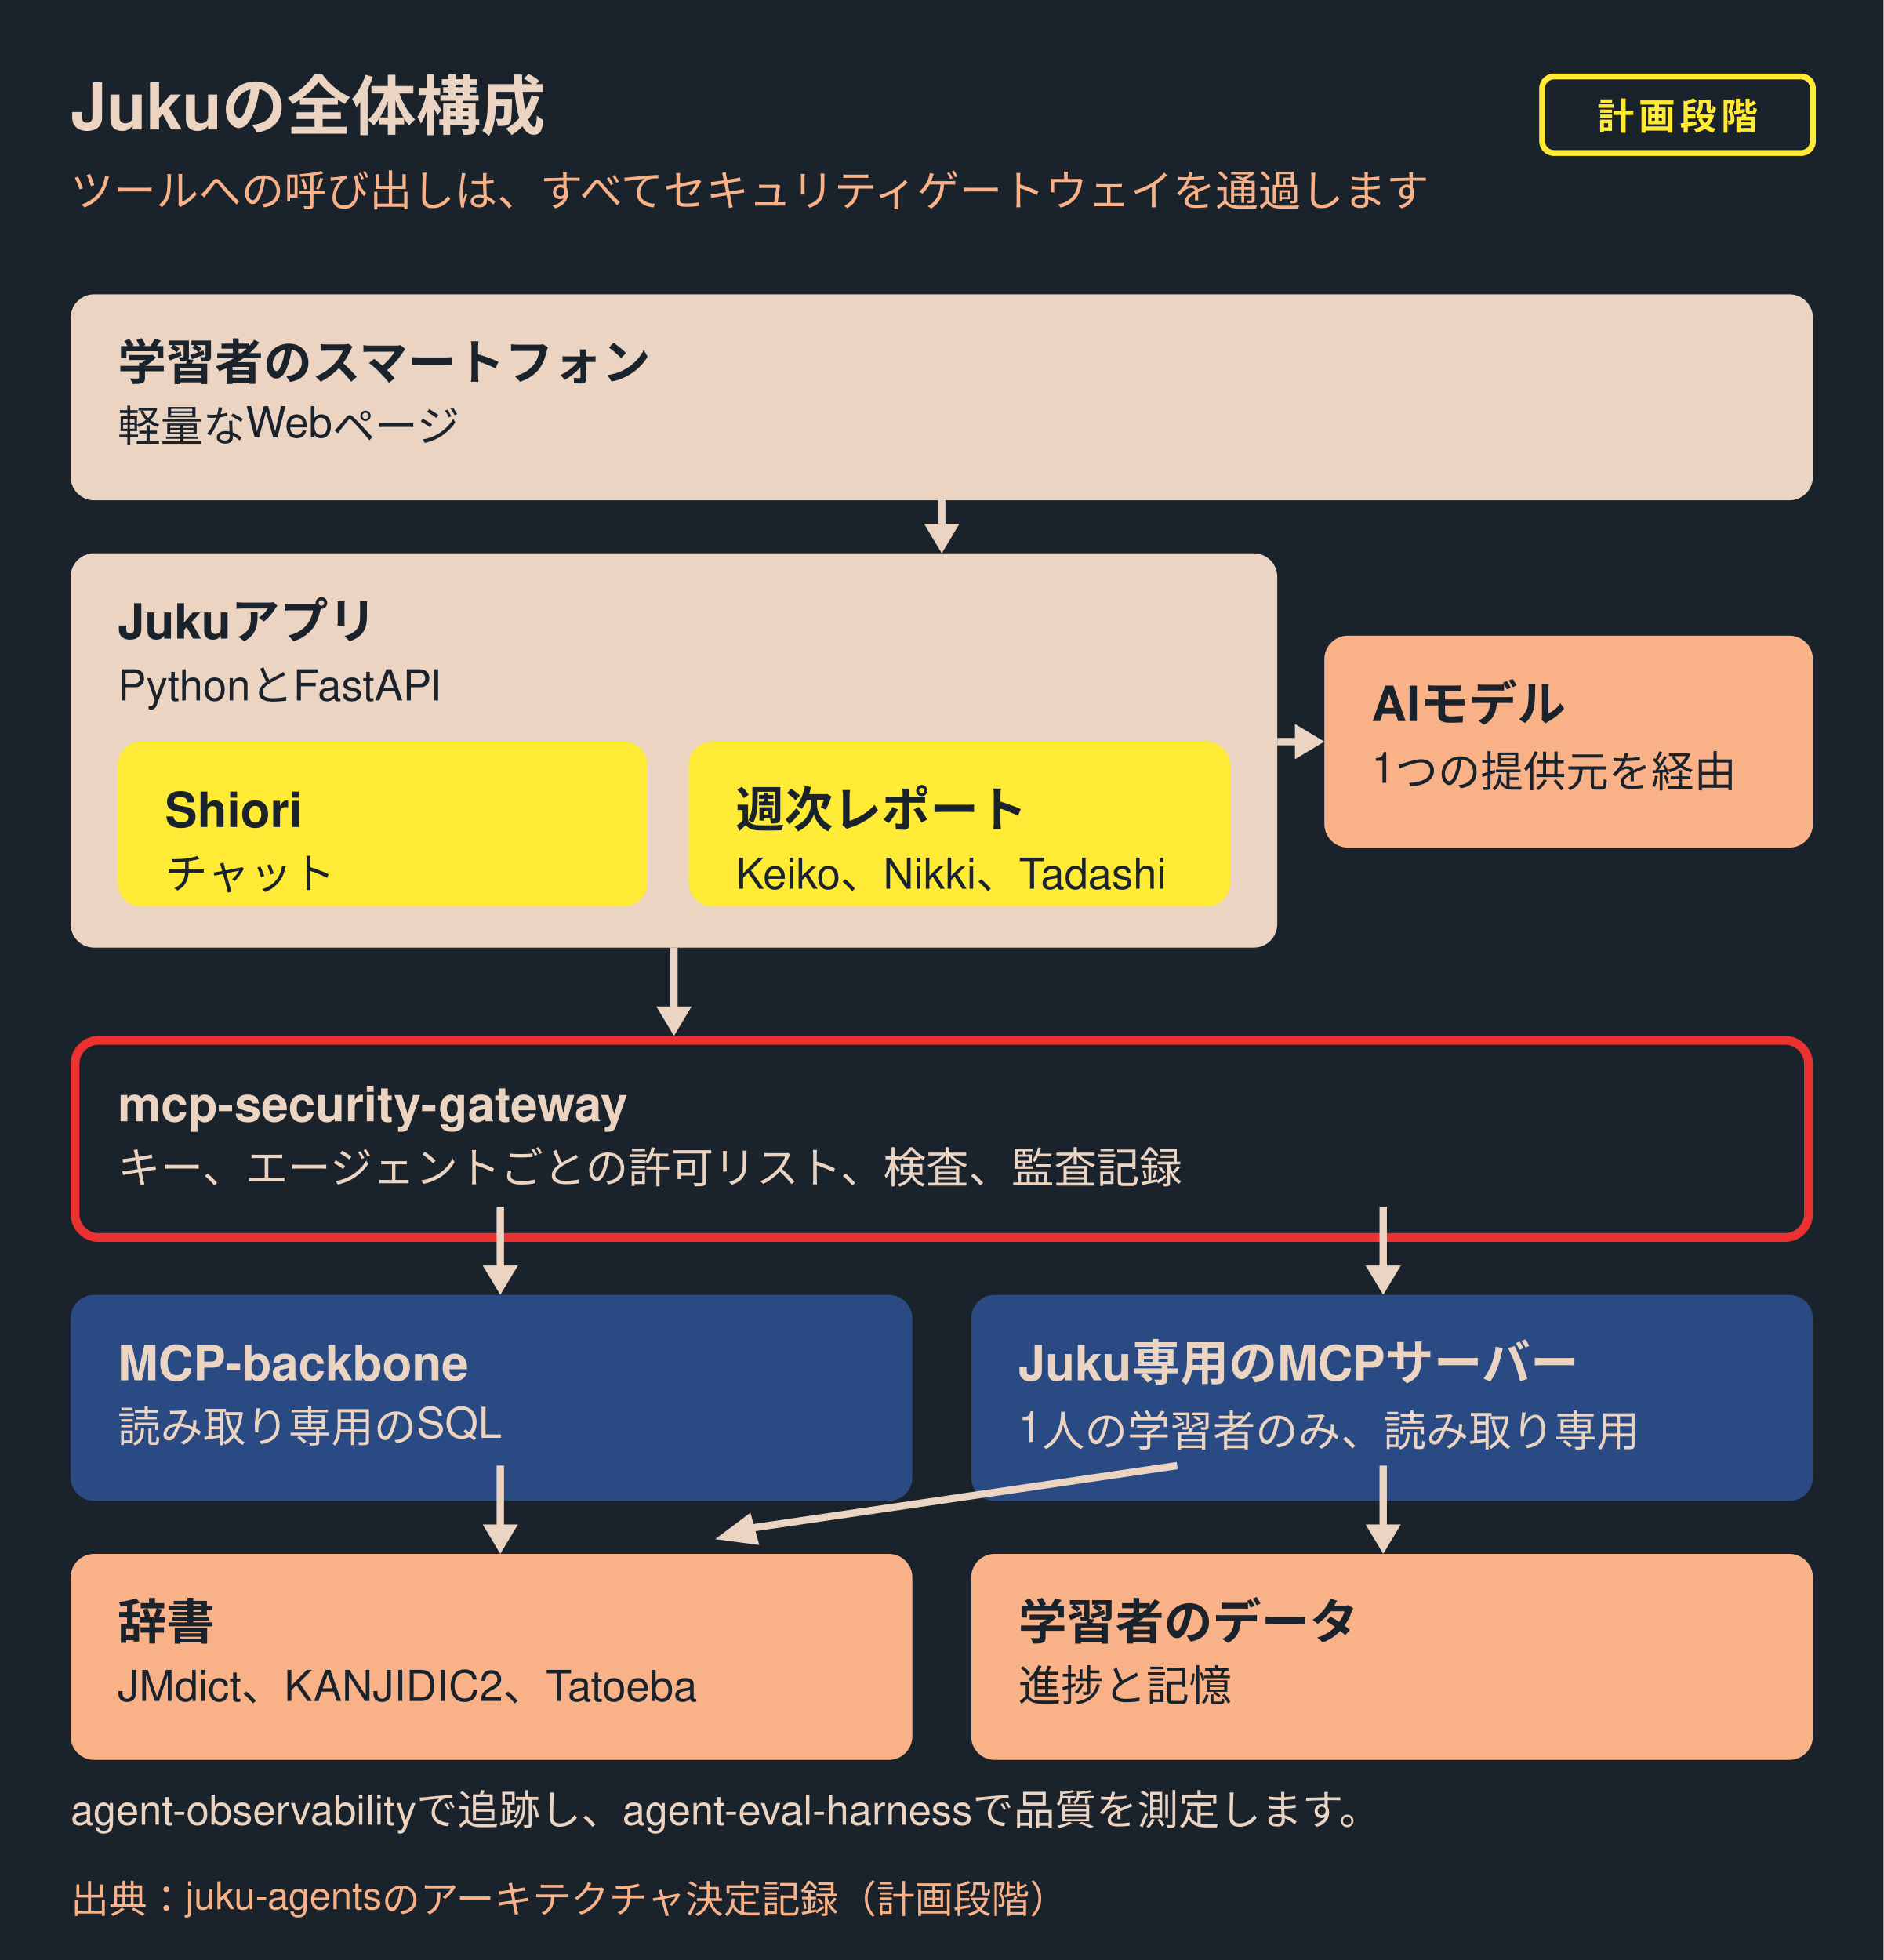
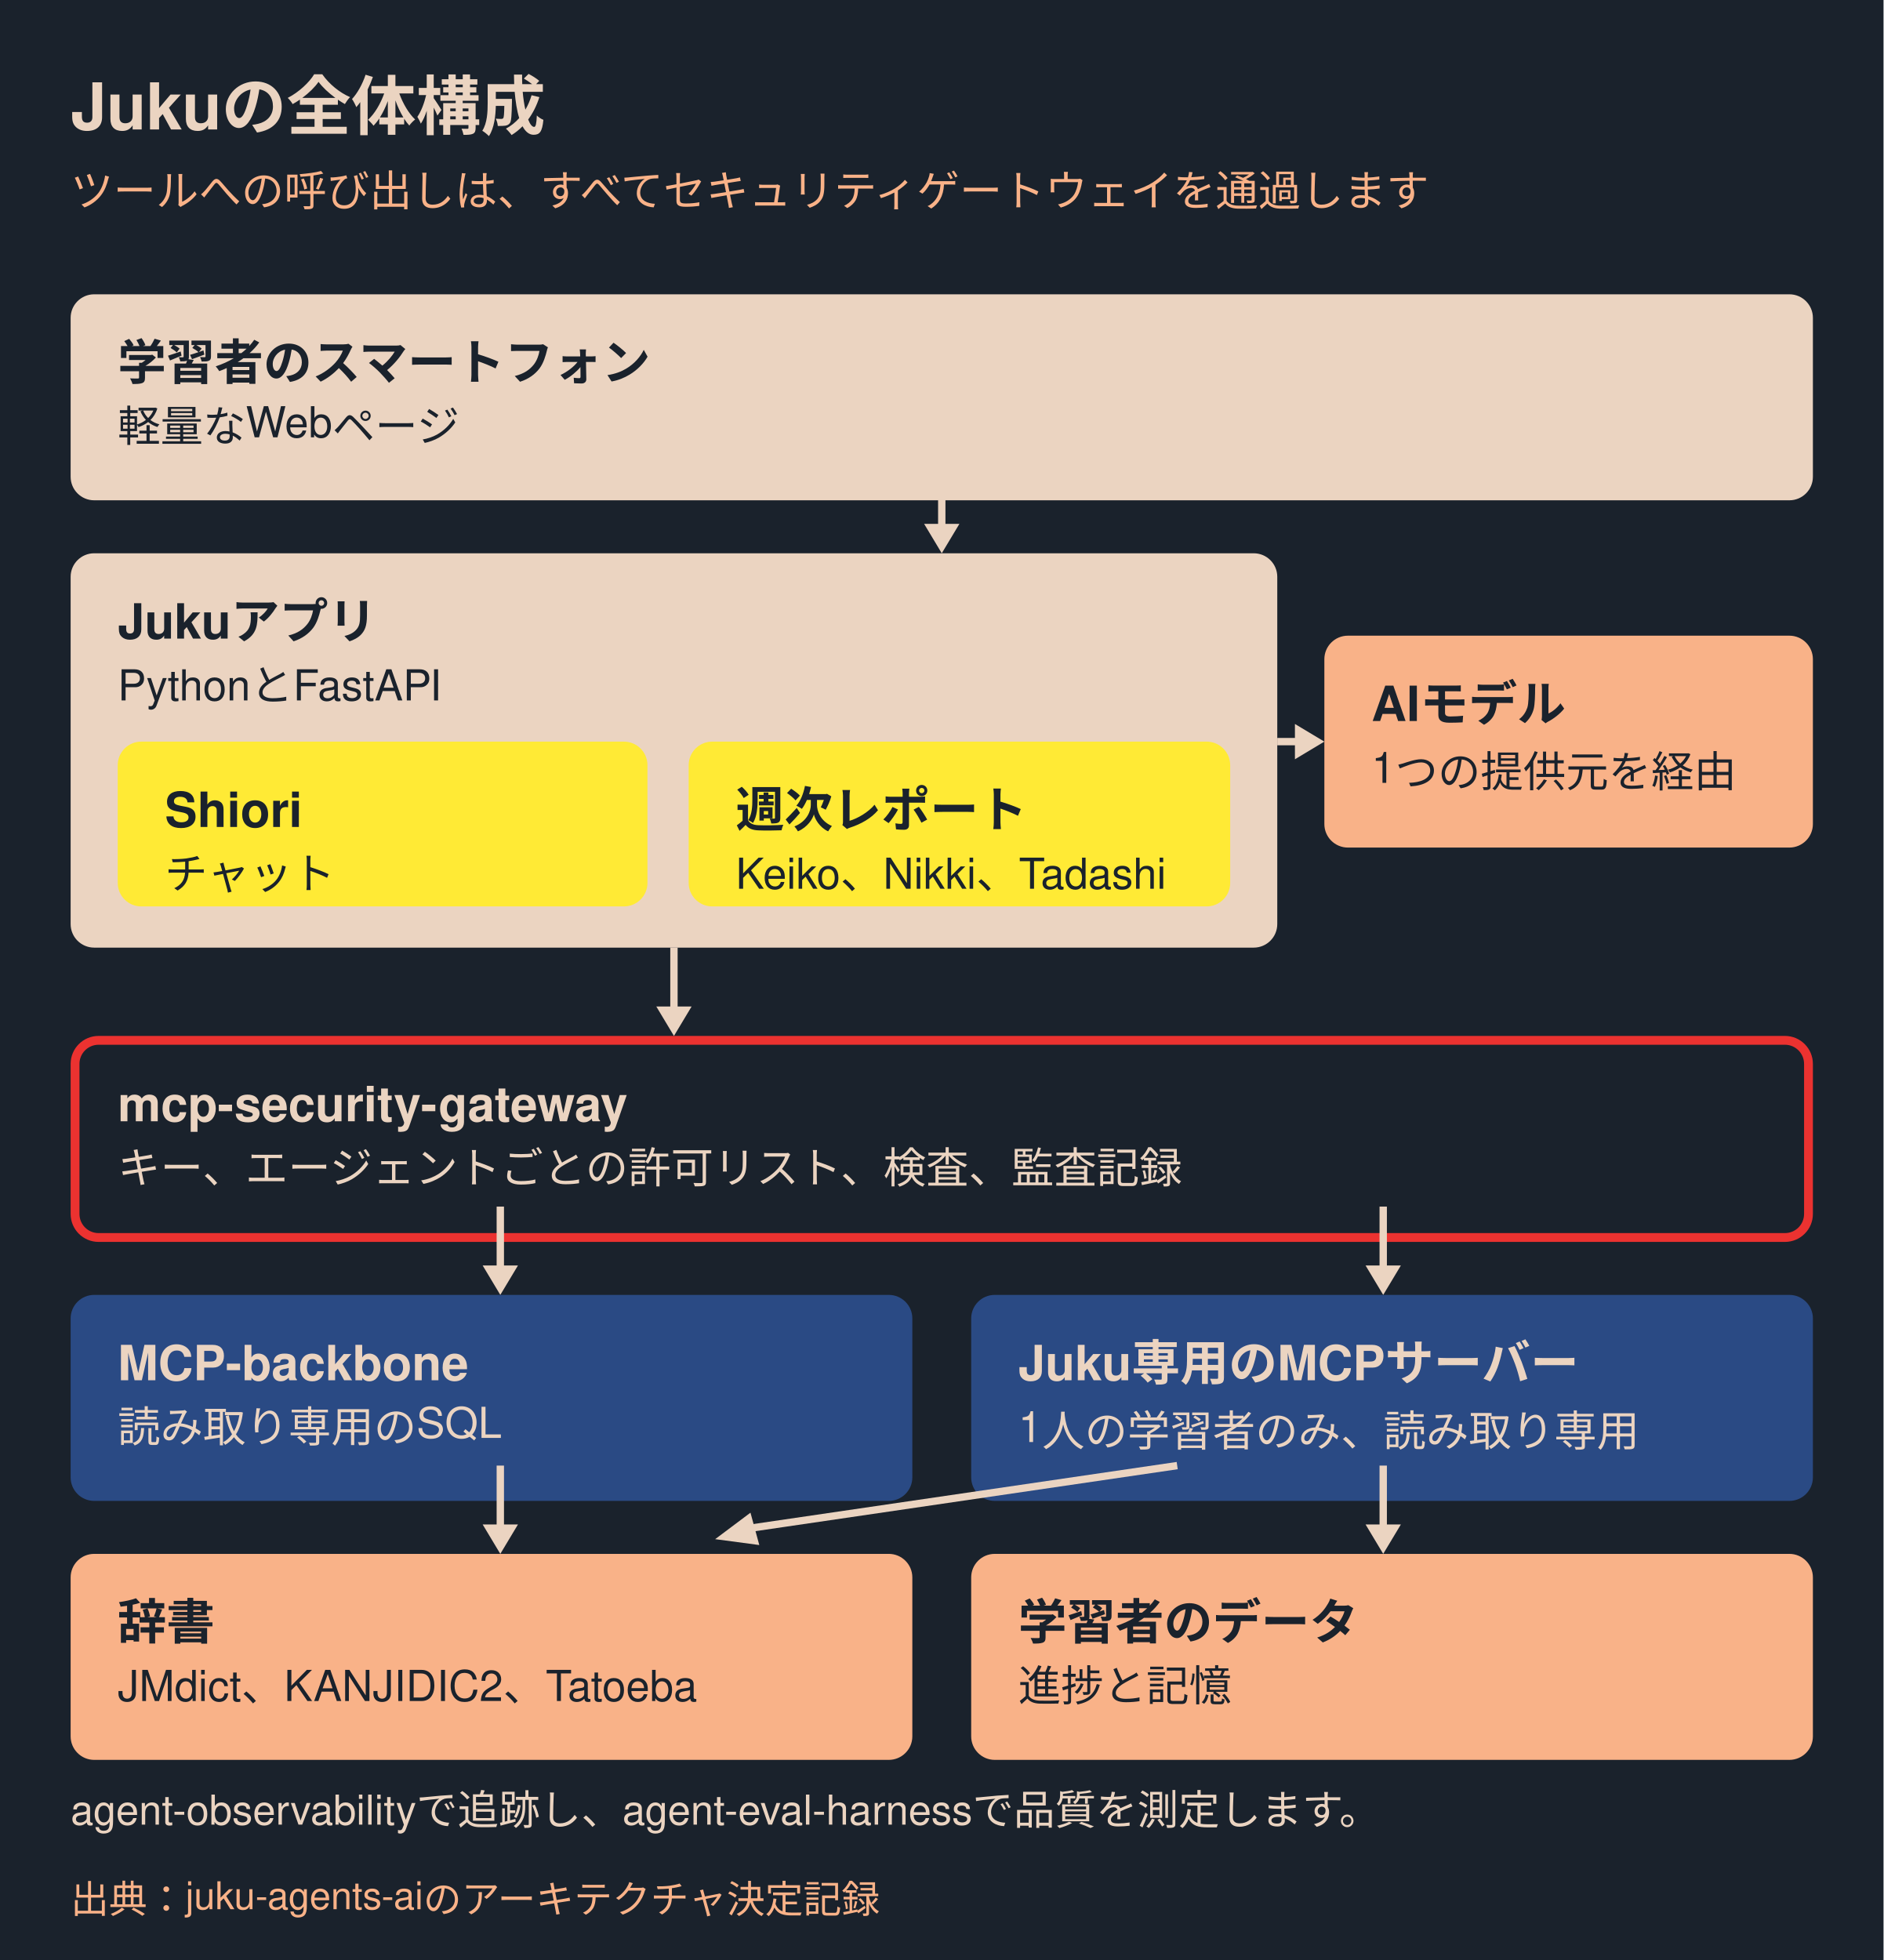
<svg xmlns="http://www.w3.org/2000/svg" viewBox="0 0 640 666" width="640" height="666">
  <rect width="640" height="666" fill="#1a222c" />
  <g font-family="'Helvetica Neue', Helvetica, Arial, 'Hiragino Kaku Gothic ProN', 'Hiragino Sans', 'Noto Sans JP', 'Yu Gothic', Meiryo, sans-serif">
    <text x="24" y="44" font-size="22" font-weight="700" fill="#ebd4c1">Jukuの全体構成</text>
    <text x="24" y="70" font-size="14.5" fill="#f9b288">ツールへの呼び出しは、すべてセキュリティゲートウェイを通過します</text>
-     <rect x="524" y="26" width="92" height="26" rx="4" fill="none" stroke="#ffea35" stroke-width="2" />
-     <text x="570" y="44" font-size="12.5" font-weight="700" letter-spacing="1.5" text-anchor="middle" fill="#ffea35">計画段階</text>
    <rect x="24" y="100" width="592" height="70" rx="8" fill="#ebd4c1" />
    <text x="40" y="129" font-size="16.5" font-weight="700" fill="#1a222c">学習者のスマートフォン</text>
    <text x="40" y="150" font-size="14.5" font-weight="400" fill="#1a222c">軽量なWebページ</text>
    <line x1="320" y1="158" x2="320" y2="179" stroke="#ebd4c1" stroke-width="2.5" />
    <path d="M314 178 L320 188 L326 178 Z" fill="#ebd4c1" />
    <rect x="24" y="188" width="410" height="134" rx="8" fill="#ebd4c1" />
    <text x="40" y="217" font-size="16.5" font-weight="700" fill="#1a222c">Jukuアプリ</text>
    <text x="40" y="238" font-size="14.5" fill="#1a222c">PythonとFastAPI</text>
    <rect x="40" y="252" width="180" height="56" rx="8" fill="#ffea35" />
    <text x="56" y="281" font-size="16.5" font-weight="700" fill="#1a222c">Shiori</text>
    <text x="56" y="302" font-size="14.5" font-weight="400" fill="#1a222c">チャット</text>
    <rect x="234" y="252" width="184" height="56" rx="8" fill="#ffea35" />
    <text x="250" y="281" font-size="16.5" font-weight="700" fill="#1a222c">週次レポート</text>
    <text x="250" y="302" font-size="14.5" font-weight="400" fill="#1a222c">Keiko、Nikki、Tadashi</text>
    <rect x="450" y="216" width="166" height="72" rx="8" fill="#f9b288" />
    <text x="466" y="245" font-size="16.5" font-weight="700" fill="#1a222c">AIモデル</text>
    <text x="466" y="266" font-size="14.5" font-weight="400" fill="#1a222c">1つの提供元を経由</text>
    <line x1="434" y1="252" x2="442" y2="252" stroke="#ebd4c1" stroke-width="2.5" />
    <path d="M440 246 L450 252 L440 258 Z" fill="#ebd4c1" />
    <line x1="229" y1="322" x2="229" y2="343" stroke="#ebd4c1" stroke-width="2.5" />
    <path d="M223 342 L229 352 L235 342 Z" fill="#ebd4c1" />
    <rect x="25.5" y="353.5" width="589" height="67" rx="8" fill="none" stroke="#eb3230" stroke-width="3" />
    <text x="40" y="381" font-size="16.5" font-weight="700" fill="#ebd4c1">mcp-security-gateway</text>
    <text x="40" y="402" font-size="14.5" font-weight="400" fill="#ebd4c1">キー、エージェントごとの許可リスト、検査、監査記録</text>
    <line x1="170" y1="410" x2="170" y2="431" stroke="#ebd4c1" stroke-width="2.5" />
    <path d="M164 430 L170 440 L176 430 Z" fill="#ebd4c1" />
    <line x1="470" y1="410" x2="470" y2="431" stroke="#ebd4c1" stroke-width="2.5" />
    <path d="M464 430 L470 440 L476 430 Z" fill="#ebd4c1" />
    <rect x="24" y="440" width="286" height="70" rx="8" fill="#2a4a84" />
    <text x="40" y="469" font-size="16.5" font-weight="700" fill="#ebd4c1">MCP-backbone</text>
    <text x="40" y="490" font-size="14.5" font-weight="400" fill="#ebd4c1">読み取り専用のSQL</text>
    <rect x="330" y="440" width="286" height="70" rx="8" fill="#2a4a84" />
    <text x="346" y="469" font-size="16.5" font-weight="700" fill="#ebd4c1">Juku専用のMCPサーバー</text>
    <text x="346" y="490" font-size="14.5" font-weight="400" fill="#ebd4c1">1人の学習者のみ、読み取り専用</text>
    <line x1="170" y1="498" x2="170" y2="519" stroke="#ebd4c1" stroke-width="2.5" />
    <path d="M164 518 L170 528 L176 518 Z" fill="#ebd4c1" />
    <line x1="470" y1="498" x2="470" y2="519" stroke="#ebd4c1" stroke-width="2.5" />
    <path d="M464 518 L470 528 L476 518 Z" fill="#ebd4c1" />
    <line x1="400" y1="498" x2="250" y2="520" stroke="#ebd4c1" stroke-width="2.5" />
    <path d="M255 514 L243 523 L258 525 Z" fill="#ebd4c1" />
    <rect x="24" y="528" width="286" height="70" rx="8" fill="#f9b288" />
    <text x="40" y="557" font-size="16.5" font-weight="700" fill="#1a222c">辞書</text>
    <text x="40" y="578" font-size="14.5" font-weight="400" fill="#1a222c">JMdict、KANJIDIC2、Tatoeba</text>
    <rect x="330" y="528" width="286" height="70" rx="8" fill="#f9b288" />
    <text x="346" y="557" font-size="16.5" font-weight="700" fill="#1a222c">学習者のデータ</text>
    <text x="346" y="578" font-size="14.5" font-weight="400" fill="#1a222c">進捗と記憶</text>
    <text x="24" y="620" font-size="14" fill="#ebd4c1">agent-observabilityで追跡し、agent-eval-harnessで品質を測定します。</text>
-     <text x="24" y="650" font-size="13" fill="#f9b288">出典：juku-agentsのアーキテクチャ決定記録（計画段階）</text>
+     <text x="24" y="650" font-size="13" fill="#f9b288">出典：juku-agents-aiのアーキテクチャ決定記録</text>
  </g>
</svg>
